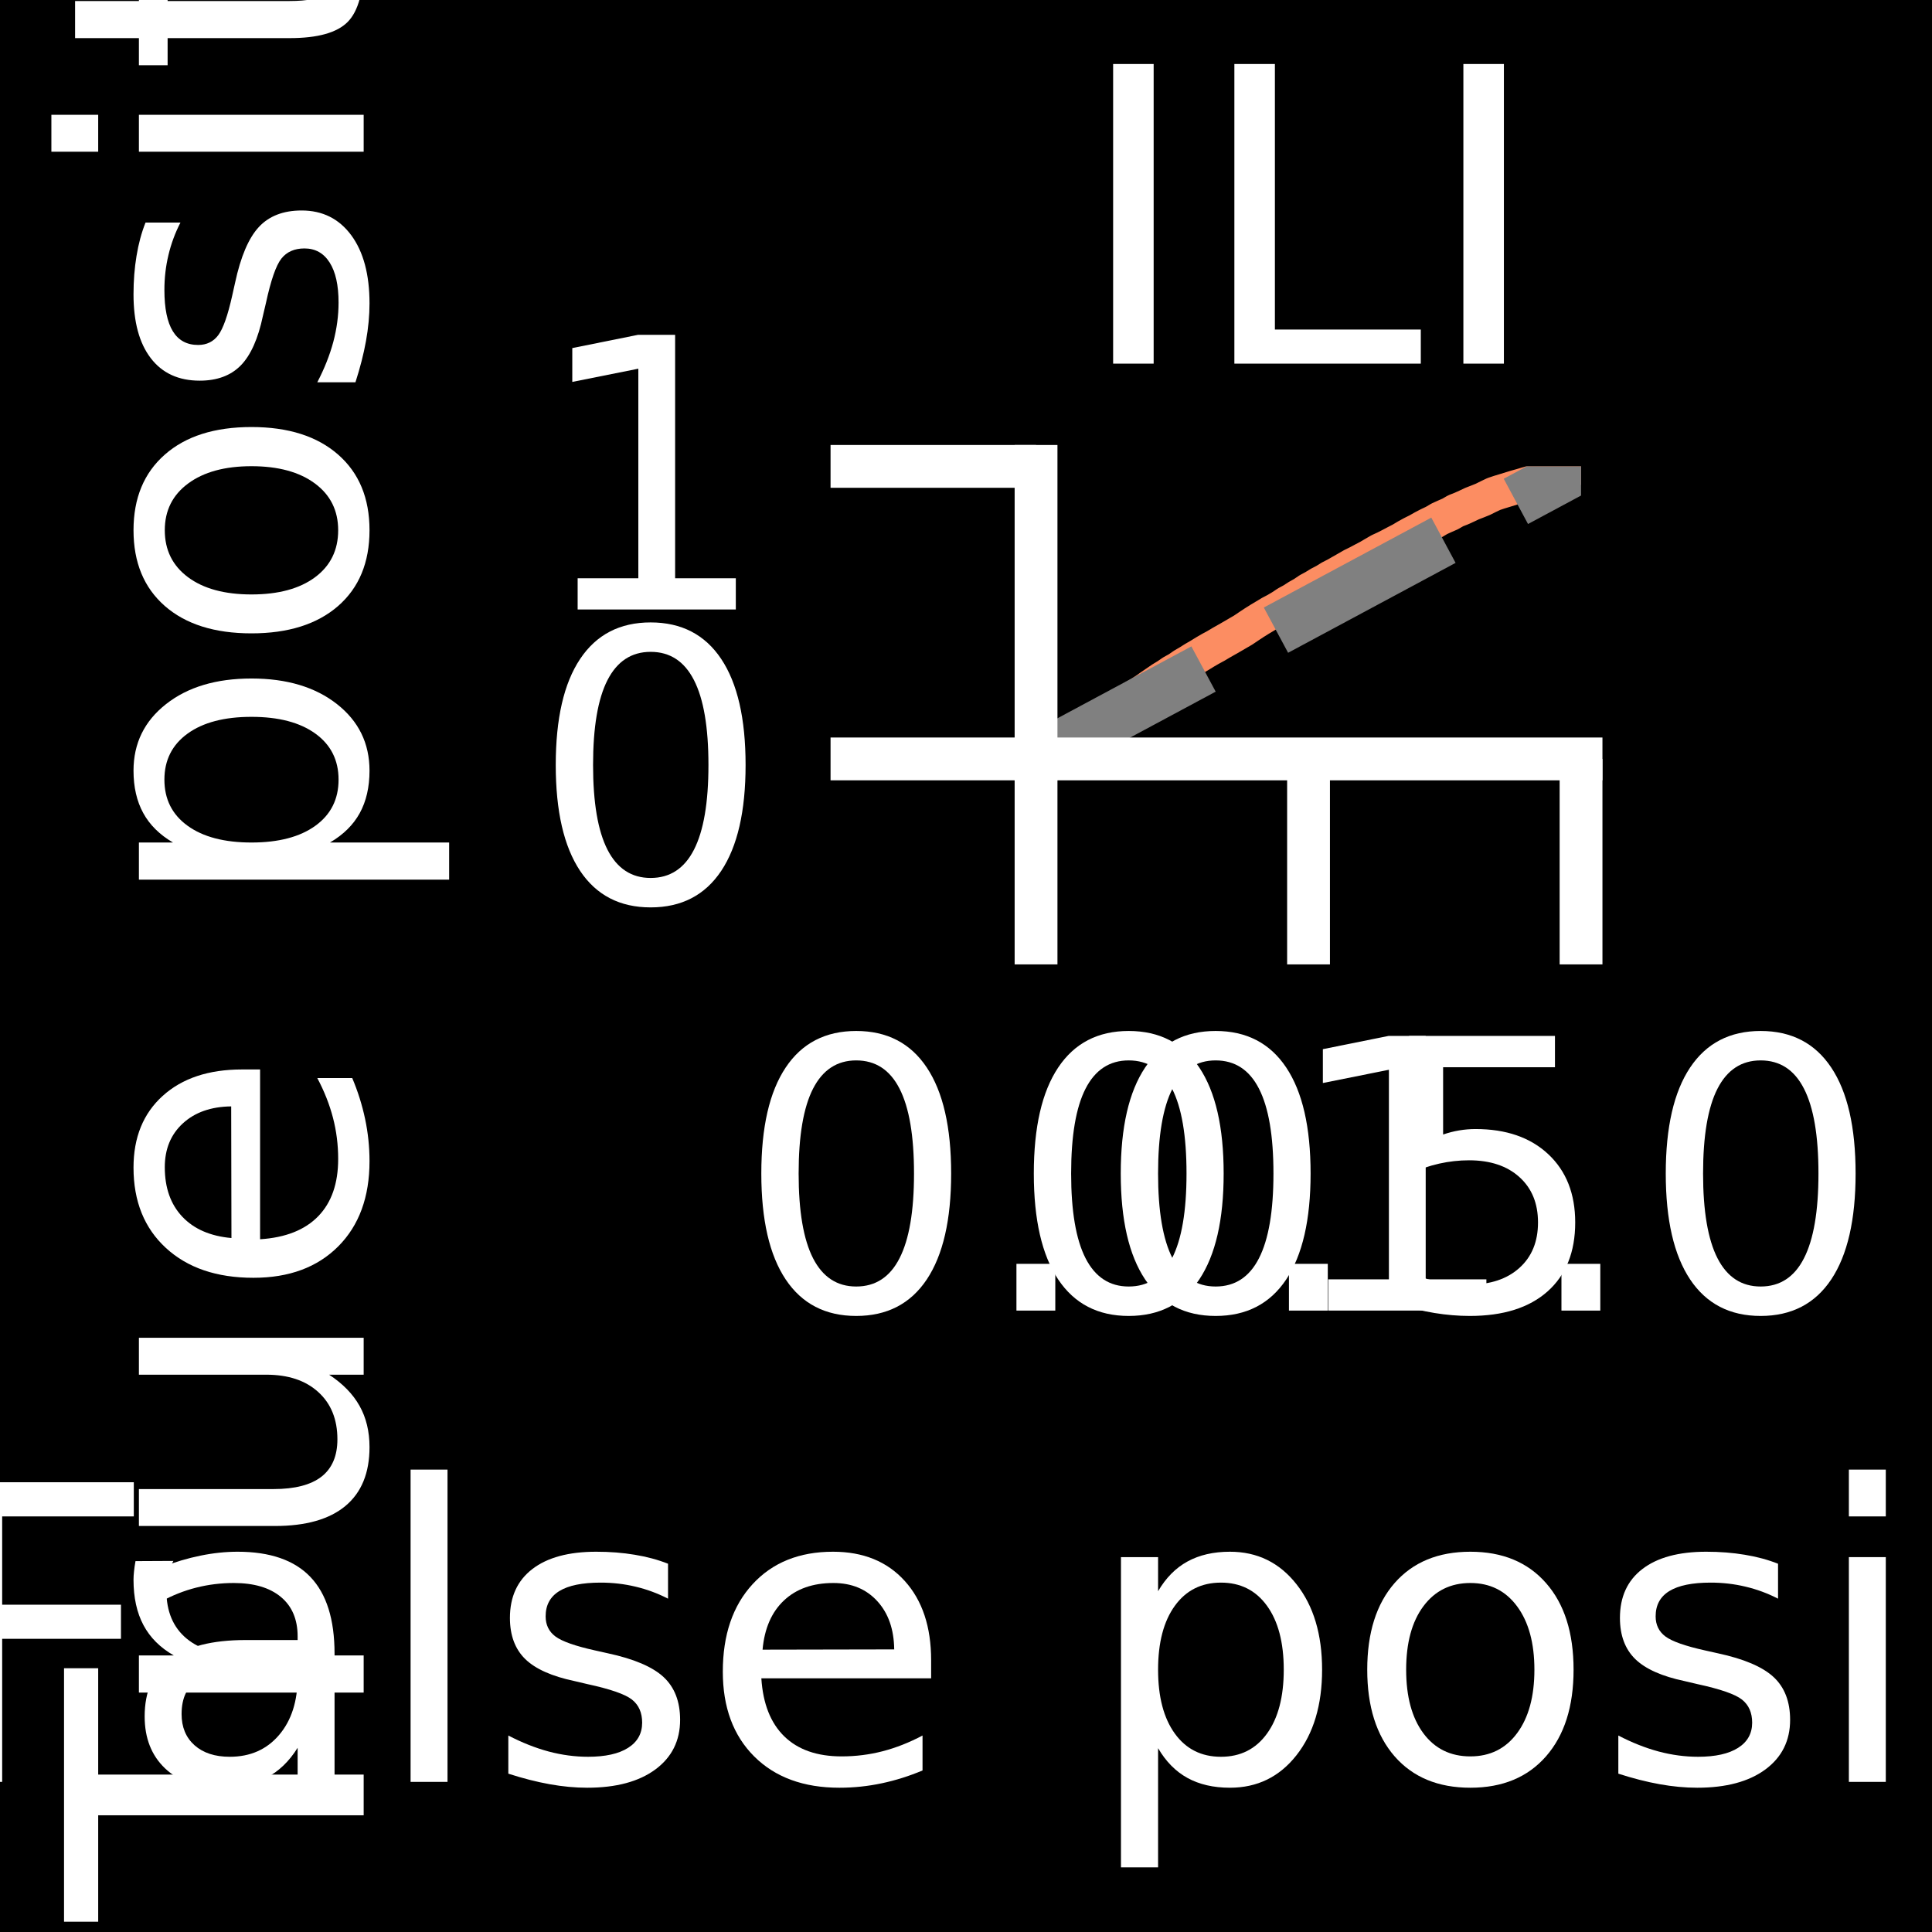
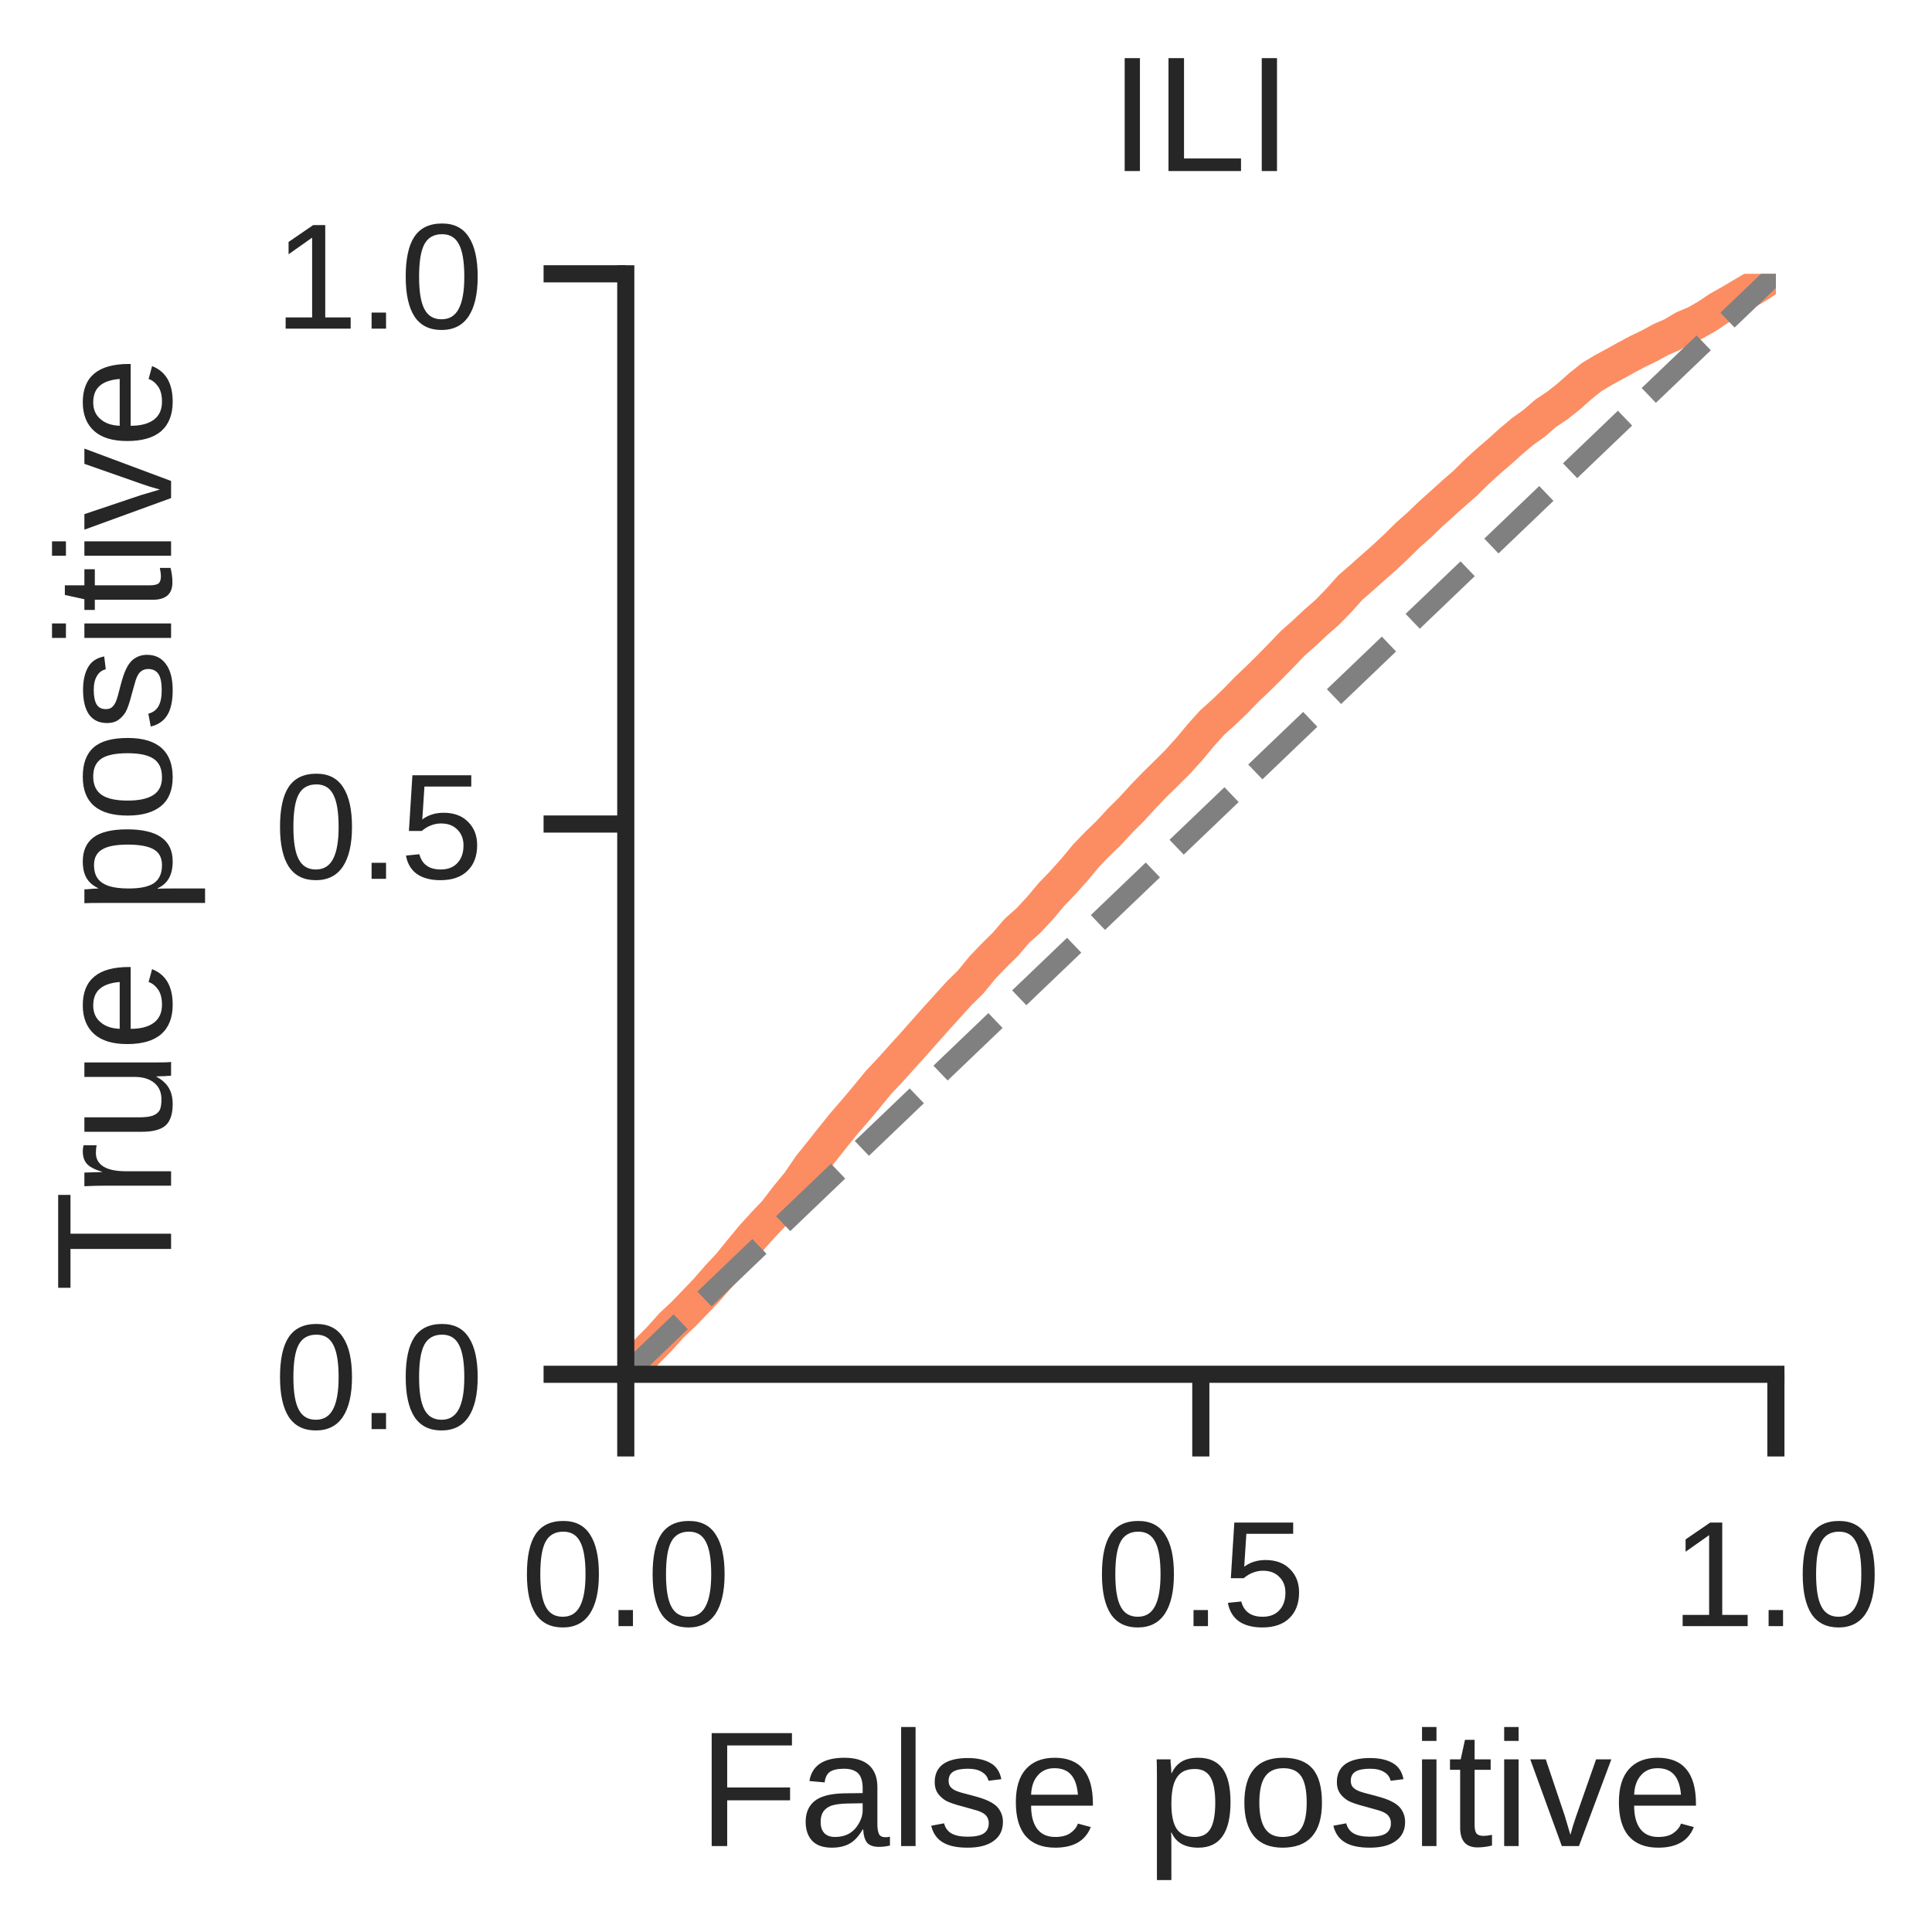
<svg xmlns="http://www.w3.org/2000/svg" xmlns:xlink="http://www.w3.org/1999/xlink" width="112.819pt" height="112.819pt" viewBox="0 0 112.819 112.819" version="1.1">
  <defs>
    <style type="text/css">*{stroke-linejoin: round; stroke-linecap: butt}</style>
  </defs>
  <g id="figure_1">
    <g id="patch_1">
-       <path d="M 0 112.819  L 112.819 112.819  L 112.819 0  L 0 0  z " />
+       <path d="M 0 112.819  L 112.819 112.819  L 112.819 0  L 0 0  z " style="fill: #ffffff" />
    </g>
    <g id="axes_1">
      <g id="patch_2">
-         <path d="M 60.5 44.317  L 92.325 44.317  L 92.325 27.235  L 60.5 27.235  z " />
-       </g>
-       <g id="FillBetweenPolyCollection_1">
-         <defs>
-           <path id="m354595a0b8" d="M 60.5 -68.502  L 60.5 -68.502  L 60.818 -68.654  L 61.136 -68.821  L 61.454 -68.988  L 61.773 -69.132  L 62.091 -69.293  L 62.409 -69.467  L 62.727 -69.618  L 63.046 -69.824  L 63.364 -70.018  L 63.682 -70.175  L 64 -70.397  L 64.319 -70.602  L 64.637 -70.785  L 64.955 -70.967  L 65.273 -71.21  L 65.592 -71.419  L 65.91 -71.628  L 66.228 -71.849  L 66.546 -72.039  L 66.865 -72.248  L 67.183 -72.465  L 67.501 -72.683  L 67.82 -72.894  L 68.138 -73.089  L 68.456 -73.31  L 68.774 -73.486  L 69.093 -73.703  L 69.411 -73.887  L 69.729 -74.086  L 70.047 -74.268  L 70.366 -74.464  L 70.684 -74.644  L 71.002 -74.813  L 71.32 -74.998  L 71.639 -75.182  L 71.957 -75.361  L 72.275 -75.547  L 72.593 -75.735  L 72.912 -75.942  L 73.23 -76.147  L 73.548 -76.357  L 73.866 -76.545  L 74.185 -76.736  L 74.503 -76.899  L 74.821 -77.084  L 75.139 -77.299  L 75.458 -77.473  L 75.776 -77.69  L 76.094 -77.87  L 76.412 -78.093  L 76.731 -78.263  L 77.049 -78.46  L 77.367 -78.622  L 77.685 -78.829  L 78.004 -78.991  L 78.322 -79.174  L 78.64 -79.358  L 78.958 -79.541  L 79.277 -79.697  L 79.595 -79.866  L 79.913 -80.033  L 80.231 -80.226  L 80.55 -80.415  L 80.868 -80.558  L 81.186 -80.72  L 81.505 -80.893  L 81.823 -81.056  L 82.141 -81.254  L 82.459 -81.428  L 82.778 -81.59  L 83.096 -81.779  L 83.414 -81.952  L 83.732 -82.101  L 84.051 -82.299  L 84.369 -82.444  L 84.687 -82.586  L 85.005 -82.769  L 85.324 -82.894  L 85.642 -83.041  L 85.96 -83.198  L 86.278 -83.325  L 86.597 -83.453  L 86.915 -83.65  L 87.233 -83.829  L 87.551 -83.943  L 87.87 -84.042  L 88.188 -84.143  L 88.506 -84.245  L 88.824 -84.337  L 89.143 -84.439  L 89.461 -84.528  L 89.779 -84.656  L 90.097 -84.739  L 90.416 -84.841  L 90.734 -84.978  L 91.052 -85.086  L 91.37 -85.196  L 91.689 -85.297  L 92.007 -85.437  L 92.325 -85.584  L 92.325 -85.584  L 92.325 -85.584  L 92.007 -85.493  L 91.689 -85.409  L 91.37 -85.31  L 91.052 -85.208  L 90.734 -85.098  L 90.416 -85.017  L 90.097 -84.923  L 89.779 -84.847  L 89.461 -84.76  L 89.143 -84.671  L 88.824 -84.583  L 88.506 -84.499  L 88.188 -84.406  L 87.87 -84.31  L 87.551 -84.215  L 87.233 -84.118  L 86.915 -83.995  L 86.597 -83.872  L 86.278 -83.742  L 85.96 -83.624  L 85.642 -83.481  L 85.324 -83.34  L 85.005 -83.216  L 84.687 -83.029  L 84.369 -82.893  L 84.051 -82.75  L 83.732 -82.57  L 83.414 -82.419  L 83.096 -82.262  L 82.778 -82.089  L 82.459 -81.934  L 82.141 -81.76  L 81.823 -81.575  L 81.505 -81.411  L 81.186 -81.247  L 80.868 -81.084  L 80.55 -80.935  L 80.231 -80.754  L 79.913 -80.572  L 79.595 -80.407  L 79.277 -80.237  L 78.958 -80.078  L 78.64 -79.897  L 78.322 -79.718  L 78.004 -79.537  L 77.685 -79.374  L 77.367 -79.185  L 77.049 -79.017  L 76.731 -78.824  L 76.412 -78.651  L 76.094 -78.443  L 75.776 -78.266  L 75.458 -78.072  L 75.139 -77.902  L 74.821 -77.692  L 74.503 -77.502  L 74.185 -77.329  L 73.866 -77.137  L 73.548 -76.946  L 73.23 -76.755  L 72.912 -76.537  L 72.593 -76.316  L 72.275 -76.133  L 71.957 -75.947  L 71.639 -75.762  L 71.32 -75.583  L 71.002 -75.39  L 70.684 -75.216  L 70.366 -75.027  L 70.047 -74.828  L 69.729 -74.642  L 69.411 -74.441  L 69.093 -74.253  L 68.774 -74.031  L 68.456 -73.855  L 68.138 -73.642  L 67.82 -73.45  L 67.501 -73.223  L 67.183 -73.005  L 66.865 -72.776  L 66.546 -72.564  L 66.228 -72.38  L 65.91 -72.158  L 65.592 -71.939  L 65.273 -71.72  L 64.955 -71.442  L 64.637 -71.251  L 64.319 -71.073  L 64 -70.868  L 63.682 -70.579  L 63.364 -70.384  L 63.046 -70.165  L 62.727 -69.943  L 62.409 -69.776  L 62.091 -69.566  L 61.773 -69.35  L 61.454 -69.176  L 61.136 -68.939  L 60.818 -68.709  L 60.5 -68.502  z " />
-         </defs>
-         <g clip-path="url(#p600f293aff)">
-           <use xlink:href="#m354595a0b8" x="0" y="112.819" style="fill: #fc8d62; fill-opacity: 0.2" />
-         </g>
+         <path d="M 36.542 80.251  L 103.703 80.251  L 103.703 15.989  L 36.542 15.989  z " style="fill: #ffffff" />
      </g>
      <g id="matplotlib.axis_1">
        <g id="xtick_1">
          <g id="line2d_1">
            <defs>
-               <path id="m56535c86e3" d="M 0 0  L 0 12  " style="stroke: #ffffff; stroke-width: 2.5" />
+               <path id="me16190154b" d="M 0 0  L 0 4.8  " style="stroke: #262626" />
            </defs>
            <g>
-               <use xlink:href="#m56535c86e3" x="60.5" y="44.317" style="fill: #ffffff; stroke: #ffffff; stroke-width: 2.5" />
+               <use xlink:href="#me16190154b" x="36.542" y="80.251" style="fill: #262626; stroke: #262626" />
            </g>
          </g>
          <g id="text_1">
-             <g style="fill: #ffffff" transform="translate(43.00618 76.53163) scale(0.22 -0.22)">
-               <defs>
-                 <path id="DejaVuSans-13" d="M 2034 4250  Q 1547 4250 1301 3770  Q 1056 3291 1056 2328  Q 1056 1369 1301 889  Q 1547 409 2034 409  Q 2525 409 2770 889  Q 3016 1369 3016 2328  Q 3016 3291 2770 3770  Q 2525 4250 2034 4250  z M 2034 4750  Q 2819 4750 3233 4129  Q 3647 3509 3647 2328  Q 3647 1150 3233 529  Q 2819 -91 2034 -91  Q 1250 -91 836 529  Q 422 1150 422 2328  Q 422 3509 836 4129  Q 1250 4750 2034 4750  z " transform="scale(0.015625)" />
-                 <path id="DejaVuSans-11" d="M 684 794  L 1344 794  L 1344 0  L 684 0  L 684 794  z " transform="scale(0.015625)" />
-               </defs>
-               <use xlink:href="#DejaVuSans-13" />
-               <use xlink:href="#DejaVuSans-11" transform="translate(63.625 0)" />
-               <use xlink:href="#DejaVuSans-13" transform="translate(95.40625 0)" />
-             </g>
+             <text style="font-size: 8.8px; font-family: 'Arial', 'DejaVu Sans', 'Liberation Sans', 'Bitstream Vera Sans', sans-serif; text-anchor: middle; fill: #262626" x="36.542" y="94.957" transform="rotate(-0 36.54162 94.95733)">0.0</text>
          </g>
        </g>
        <g id="xtick_2">
          <g id="line2d_2">
            <g>
-               <use xlink:href="#m56535c86e3" x="76.412" y="44.317" style="fill: #ffffff; stroke: #ffffff; stroke-width: 2.5" />
+               <use xlink:href="#me16190154b" x="70.122" y="80.251" style="fill: #262626; stroke: #262626" />
            </g>
          </g>
          <g id="text_2">
-             <g style="fill: #ffffff" transform="translate(58.91898 76.53163) scale(0.22 -0.22)">
-               <defs>
-                 <path id="DejaVuSans-18" d="M 691 4666  L 3169 4666  L 3169 4134  L 1269 4134  L 1269 2991  Q 1406 3038 1543 3061  Q 1681 3084 1819 3084  Q 2600 3084 3056 2656  Q 3513 2228 3513 1497  Q 3513 744 3044 326  Q 2575 -91 1722 -91  Q 1428 -91 1123 -41  Q 819 9 494 109  L 494 744  Q 775 591 1075 516  Q 1375 441 1709 441  Q 2250 441 2565 725  Q 2881 1009 2881 1497  Q 2881 1984 2565 2268  Q 2250 2553 1709 2553  Q 1456 2553 1204 2497  Q 953 2441 691 2322  L 691 4666  z " transform="scale(0.015625)" />
-               </defs>
-               <use xlink:href="#DejaVuSans-13" />
-               <use xlink:href="#DejaVuSans-11" transform="translate(63.625 0)" />
-               <use xlink:href="#DejaVuSans-18" transform="translate(95.40625 0)" />
-             </g>
+             <text style="font-size: 8.8px; font-family: 'Arial', 'DejaVu Sans', 'Liberation Sans', 'Bitstream Vera Sans', sans-serif; text-anchor: middle; fill: #262626" x="70.122" y="94.957" transform="rotate(-0 70.12214 94.95733)">0.5</text>
          </g>
        </g>
        <g id="xtick_3">
          <g id="line2d_3">
            <g>
-               <use xlink:href="#m56535c86e3" x="92.325" y="44.317" style="fill: #ffffff; stroke: #ffffff; stroke-width: 2.5" />
+               <use xlink:href="#me16190154b" x="103.703" y="80.251" style="fill: #262626; stroke: #262626" />
            </g>
          </g>
          <g id="text_3">
-             <g style="fill: #ffffff" transform="translate(74.83178 76.53163) scale(0.22 -0.22)">
-               <defs>
-                 <path id="DejaVuSans-14" d="M 794 531  L 1825 531  L 1825 4091  L 703 3866  L 703 4441  L 1819 4666  L 2450 4666  L 2450 531  L 3481 531  L 3481 0  L 794 0  L 794 531  z " transform="scale(0.015625)" />
-               </defs>
-               <use xlink:href="#DejaVuSans-14" />
-               <use xlink:href="#DejaVuSans-11" transform="translate(63.625 0)" />
-               <use xlink:href="#DejaVuSans-13" transform="translate(95.40625 0)" />
-             </g>
+             <text style="font-size: 8.8px; font-family: 'Arial', 'DejaVu Sans', 'Liberation Sans', 'Bitstream Vera Sans', sans-serif; text-anchor: middle; fill: #262626" x="103.703" y="94.957" transform="rotate(-0 103.7027 94.95733)">1.0</text>
          </g>
        </g>
        <g id="text_4">
-           <g style="fill: #ffffff" transform="translate(-4.595082 104.053) scale(0.24 -0.24)">
-             <defs>
-               <path id="DejaVuSans-29" d="M 628 4666  L 3309 4666  L 3309 4134  L 1259 4134  L 1259 2759  L 3109 2759  L 3109 2228  L 1259 2228  L 1259 0  L 628 0  L 628 4666  z " transform="scale(0.015625)" />
-               <path id="DejaVuSans-44" d="M 2194 1759  Q 1497 1759 1228 1600  Q 959 1441 959 1056  Q 959 750 1161 570  Q 1363 391 1709 391  Q 2188 391 2477 730  Q 2766 1069 2766 1631  L 2766 1759  L 2194 1759  z M 3341 1997  L 3341 0  L 2766 0  L 2766 531  Q 2569 213 2275 61  Q 1981 -91 1556 -91  Q 1019 -91 701 211  Q 384 513 384 1019  Q 384 1609 779 1909  Q 1175 2209 1959 2209  L 2766 2209  L 2766 2266  Q 2766 2663 2505 2880  Q 2244 3097 1772 3097  Q 1472 3097 1187 3025  Q 903 2953 641 2809  L 641 3341  Q 956 3463 1253 3523  Q 1550 3584 1831 3584  Q 2591 3584 2966 3190  Q 3341 2797 3341 1997  z " transform="scale(0.015625)" />
-               <path id="DejaVuSans-4f" d="M 603 4863  L 1178 4863  L 1178 0  L 603 0  L 603 4863  z " transform="scale(0.015625)" />
-               <path id="DejaVuSans-56" d="M 2834 3397  L 2834 2853  Q 2591 2978 2328 3040  Q 2066 3103 1784 3103  Q 1356 3103 1142 2972  Q 928 2841 928 2578  Q 928 2378 1081 2264  Q 1234 2150 1697 2047  L 1894 2003  Q 2506 1872 2764 1633  Q 3022 1394 3022 966  Q 3022 478 2636 193  Q 2250 -91 1575 -91  Q 1294 -91 989 -36  Q 684 19 347 128  L 347 722  Q 666 556 975 473  Q 1284 391 1588 391  Q 1994 391 2212 530  Q 2431 669 2431 922  Q 2431 1156 2273 1281  Q 2116 1406 1581 1522  L 1381 1569  Q 847 1681 609 1914  Q 372 2147 372 2553  Q 372 3047 722 3315  Q 1072 3584 1716 3584  Q 2034 3584 2315 3537  Q 2597 3491 2834 3397  z " transform="scale(0.015625)" />
-               <path id="DejaVuSans-48" d="M 3597 1894  L 3597 1613  L 953 1613  Q 991 1019 1311 708  Q 1631 397 2203 397  Q 2534 397 2845 478  Q 3156 559 3463 722  L 3463 178  Q 3153 47 2828 -22  Q 2503 -91 2169 -91  Q 1331 -91 842 396  Q 353 884 353 1716  Q 353 2575 817 3079  Q 1281 3584 2069 3584  Q 2775 3584 3186 3129  Q 3597 2675 3597 1894  z M 3022 2063  Q 3016 2534 2758 2815  Q 2500 3097 2075 3097  Q 1594 3097 1305 2825  Q 1016 2553 972 2059  L 3022 2063  z " transform="scale(0.015625)" />
-               <path id="DejaVuSans-3" transform="scale(0.015625)" />
-               <path id="DejaVuSans-53" d="M 1159 525  L 1159 -1331  L 581 -1331  L 581 3500  L 1159 3500  L 1159 2969  Q 1341 3281 1617 3432  Q 1894 3584 2278 3584  Q 2916 3584 3314 3078  Q 3713 2572 3713 1747  Q 3713 922 3314 415  Q 2916 -91 2278 -91  Q 1894 -91 1617 61  Q 1341 213 1159 525  z M 3116 1747  Q 3116 2381 2855 2742  Q 2594 3103 2138 3103  Q 1681 3103 1420 2742  Q 1159 2381 1159 1747  Q 1159 1113 1420 752  Q 1681 391 2138 391  Q 2594 391 2855 752  Q 3116 1113 3116 1747  z " transform="scale(0.015625)" />
-               <path id="DejaVuSans-52" d="M 1959 3097  Q 1497 3097 1228 2736  Q 959 2375 959 1747  Q 959 1119 1226 758  Q 1494 397 1959 397  Q 2419 397 2687 759  Q 2956 1122 2956 1747  Q 2956 2369 2687 2733  Q 2419 3097 1959 3097  z M 1959 3584  Q 2709 3584 3137 3096  Q 3566 2609 3566 1747  Q 3566 888 3137 398  Q 2709 -91 1959 -91  Q 1206 -91 779 398  Q 353 888 353 1747  Q 353 2609 779 3096  Q 1206 3584 1959 3584  z " transform="scale(0.015625)" />
-               <path id="DejaVuSans-4c" d="M 603 3500  L 1178 3500  L 1178 0  L 603 0  L 603 3500  z M 603 4863  L 1178 4863  L 1178 4134  L 603 4134  L 603 4863  z " transform="scale(0.015625)" />
-               <path id="DejaVuSans-57" d="M 1172 4494  L 1172 3500  L 2356 3500  L 2356 3053  L 1172 3053  L 1172 1153  Q 1172 725 1289 603  Q 1406 481 1766 481  L 2356 481  L 2356 0  L 1766 0  Q 1100 0 847 248  Q 594 497 594 1153  L 594 3053  L 172 3053  L 172 3500  L 594 3500  L 594 4494  L 1172 4494  z " transform="scale(0.015625)" />
-               <path id="DejaVuSans-59" d="M 191 3500  L 800 3500  L 1894 563  L 2988 3500  L 3597 3500  L 2284 0  L 1503 0  L 191 3500  z " transform="scale(0.015625)" />
-             </defs>
-             <use xlink:href="#DejaVuSans-29" />
-             <use xlink:href="#DejaVuSans-44" transform="translate(48.34375 0)" />
-             <use xlink:href="#DejaVuSans-4f" transform="translate(109.625 0)" />
-             <use xlink:href="#DejaVuSans-56" transform="translate(137.4062 0)" />
-             <use xlink:href="#DejaVuSans-48" transform="translate(189.5 0)" />
-             <use xlink:href="#DejaVuSans-3" transform="translate(251.0312 0)" />
-             <use xlink:href="#DejaVuSans-53" transform="translate(282.8125 0)" />
-             <use xlink:href="#DejaVuSans-52" transform="translate(346.2969 0)" />
-             <use xlink:href="#DejaVuSans-56" transform="translate(407.4844 0)" />
-             <use xlink:href="#DejaVuSans-4c" transform="translate(459.5781 0)" />
-             <use xlink:href="#DejaVuSans-57" transform="translate(487.3594 0)" />
-             <use xlink:href="#DejaVuSans-4c" transform="translate(526.5625 0)" />
-             <use xlink:href="#DejaVuSans-59" transform="translate(554.3438 0)" />
-             <use xlink:href="#DejaVuSans-48" transform="translate(613.5312 0)" />
-           </g>
+           <text style="font-size: 9.6px; font-family: 'Arial', 'DejaVu Sans', 'Liberation Sans', 'Bitstream Vera Sans', sans-serif; text-anchor: middle; fill: #262626" x="70.122" y="107.798" transform="rotate(-0 70.12214 107.7983)">False positive</text>
        </g>
      </g>
      <g id="matplotlib.axis_2">
        <g id="ytick_1">
          <g id="line2d_4">
            <defs>
-               <path id="m72028b52cb" d="M 0 0  L -12 0  " style="stroke: #ffffff; stroke-width: 2.5" />
+               <path id="mf61c20e994" d="M 0 0  L -4.8 0  " style="stroke: #262626" />
            </defs>
            <g>
-               <use xlink:href="#m72028b52cb" x="60.5" y="44.317" style="fill: #ffffff; stroke: #ffffff; stroke-width: 2.5" />
+               <use xlink:href="#mf61c20e994" x="36.542" y="80.251" style="fill: #262626; stroke: #262626" />
            </g>
          </g>
          <g id="text_5">
-             <g style="fill: #ffffff" transform="translate(31.00211 52.67421) scale(0.22 -0.22)">
-               <use xlink:href="#DejaVuSans-13" />
-             </g>
+             <text style="font-size: 8.8px; font-family: 'Arial', 'DejaVu Sans', 'Liberation Sans', 'Bitstream Vera Sans', sans-serif; text-anchor: end; fill: #262626" x="28.242" y="83.454" transform="rotate(-0 28.24161 83.45401)">0.0</text>
          </g>
        </g>
        <g id="ytick_2">
          <g id="line2d_5">
            <g>
-               <use xlink:href="#m72028b52cb" x="60.5" y="27.235" style="fill: #ffffff; stroke: #ffffff; stroke-width: 2.5" />
+               <use xlink:href="#mf61c20e994" x="36.542" y="48.12" style="fill: #262626; stroke: #262626" />
            </g>
          </g>
          <g id="text_6">
-             <g style="fill: #ffffff" transform="translate(31.00211 35.59204) scale(0.22 -0.22)">
-               <use xlink:href="#DejaVuSans-14" />
+             <text style="font-size: 8.8px; font-family: 'Arial', 'DejaVu Sans', 'Liberation Sans', 'Bitstream Vera Sans', sans-serif; text-anchor: end; fill: #262626" x="28.242" y="51.323" transform="rotate(-0 28.24161 51.32332)">0.5</text>
+           </g>
+         </g>
+         <g id="ytick_3">
+           <g id="line2d_6">
+             <g>
+               <use xlink:href="#mf61c20e994" x="36.542" y="15.989" style="fill: #262626; stroke: #262626" />
            </g>
          </g>
-         </g>
-         <g id="text_7">
-           <g style="fill: #ffffff" transform="translate(21.23649 112.1463) rotate(-90) scale(0.24 -0.24)">
-             <defs>
-               <path id="DejaVuSans-37" d="M -19 4666  L 3928 4666  L 3928 4134  L 2272 4134  L 2272 0  L 1638 0  L 1638 4134  L -19 4134  L -19 4666  z " transform="scale(0.015625)" />
-               <path id="DejaVuSans-55" d="M 2631 2963  Q 2534 3019 2420 3045  Q 2306 3072 2169 3072  Q 1681 3072 1420 2755  Q 1159 2438 1159 1844  L 1159 0  L 581 0  L 581 3500  L 1159 3500  L 1159 2956  Q 1341 3275 1631 3429  Q 1922 3584 2338 3584  Q 2397 3584 2469 3576  Q 2541 3569 2628 3553  L 2631 2963  z " transform="scale(0.015625)" />
-               <path id="DejaVuSans-58" d="M 544 1381  L 544 3500  L 1119 3500  L 1119 1403  Q 1119 906 1312 657  Q 1506 409 1894 409  Q 2359 409 2629 706  Q 2900 1003 2900 1516  L 2900 3500  L 3475 3500  L 3475 0  L 2900 0  L 2900 538  Q 2691 219 2414 64  Q 2138 -91 1772 -91  Q 1169 -91 856 284  Q 544 659 544 1381  z M 1991 3584  L 1991 3584  z " transform="scale(0.015625)" />
-             </defs>
-             <use xlink:href="#DejaVuSans-37" />
-             <use xlink:href="#DejaVuSans-55" transform="translate(46.375 0)" />
-             <use xlink:href="#DejaVuSans-58" transform="translate(87.48438 0)" />
-             <use xlink:href="#DejaVuSans-48" transform="translate(150.8594 0)" />
-             <use xlink:href="#DejaVuSans-3" transform="translate(212.3906 0)" />
-             <use xlink:href="#DejaVuSans-53" transform="translate(244.1719 0)" />
-             <use xlink:href="#DejaVuSans-52" transform="translate(307.6562 0)" />
-             <use xlink:href="#DejaVuSans-56" transform="translate(368.8438 0)" />
-             <use xlink:href="#DejaVuSans-4c" transform="translate(420.9375 0)" />
-             <use xlink:href="#DejaVuSans-57" transform="translate(448.7188 0)" />
-             <use xlink:href="#DejaVuSans-4c" transform="translate(487.9219 0)" />
-             <use xlink:href="#DejaVuSans-59" transform="translate(515.7031 0)" />
-             <use xlink:href="#DejaVuSans-48" transform="translate(574.8906 0)" />
+           <g id="text_7">
+             <text style="font-size: 8.8px; font-family: 'Arial', 'DejaVu Sans', 'Liberation Sans', 'Bitstream Vera Sans', sans-serif; text-anchor: end; fill: #262626" x="28.242" y="19.193" transform="rotate(-0 28.24161 19.19262)">1.0</text>
          </g>
        </g>
+         <g id="text_8">
+           <text style="font-size: 9.6px; font-family: 'Arial', 'DejaVu Sans', 'Liberation Sans', 'Bitstream Vera Sans', sans-serif; text-anchor: middle; fill: #262626" x="9.989" y="48.12" transform="rotate(-90 9.989302 48.12)">True positive</text>
+         </g>
      </g>
-       <g id="line2d_6">
-         <path d="M 60.5 44.317  L 60.818 44.137  L 61.136 43.939  L 61.454 43.737  L 61.773 43.578  L 62.091 43.39  L 62.409 43.197  L 62.727 43.038  L 63.046 42.825  L 63.364 42.618  L 63.682 42.442  L 64 42.186  L 64.319 41.981  L 64.637 41.801  L 64.955 41.614  L 65.273 41.354  L 65.592 41.14  L 65.91 40.926  L 66.228 40.705  L 66.546 40.517  L 66.865 40.307  L 67.183 40.084  L 67.501 39.866  L 67.82 39.647  L 68.138 39.453  L 68.456 39.236  L 68.774 39.061  L 69.093 38.841  L 69.411 38.655  L 69.729 38.455  L 70.047 38.271  L 70.366 38.074  L 70.684 37.889  L 71.002 37.717  L 71.32 37.528  L 71.639 37.347  L 71.957 37.165  L 72.275 36.979  L 72.593 36.794  L 72.912 36.579  L 73.23 36.368  L 73.548 36.168  L 73.866 35.978  L 74.185 35.786  L 74.503 35.619  L 74.821 35.431  L 75.139 35.219  L 75.458 35.046  L 75.776 34.841  L 76.094 34.662  L 76.412 34.447  L 76.731 34.275  L 77.049 34.08  L 77.367 33.915  L 77.685 33.718  L 78.004 33.555  L 78.322 33.373  L 78.64 33.192  L 78.958 33.009  L 79.277 32.852  L 79.595 32.683  L 79.913 32.516  L 80.231 32.329  L 80.55 32.144  L 80.868 31.998  L 81.186 31.836  L 81.505 31.667  L 81.823 31.503  L 82.141 31.312  L 82.459 31.138  L 82.778 30.979  L 83.096 30.799  L 83.414 30.633  L 83.732 30.483  L 84.051 30.294  L 84.369 30.15  L 84.687 30.011  L 85.005 29.826  L 85.324 29.702  L 85.642 29.558  L 85.96 29.408  L 86.278 29.285  L 86.597 29.156  L 86.915 28.997  L 87.233 28.846  L 87.551 28.74  L 87.87 28.643  L 88.188 28.545  L 88.506 28.447  L 88.824 28.359  L 89.143 28.264  L 89.461 28.175  L 89.779 28.067  L 90.097 27.988  L 90.416 27.89  L 90.734 27.781  L 91.052 27.672  L 91.37 27.566  L 91.689 27.466  L 92.007 27.354  L 92.325 27.235  " clip-path="url(#p600f293aff)" style="fill: none; stroke: #fc8d62; stroke-width: 2; stroke-linecap: square" />
+       <g id="FillBetweenPolyCollection_1">
+         <defs>
+           <path id="m5efa6f2bb3" d="M 36.542 -32.568  L 36.542 -32.568  L 37.213 -33.167  L 37.885 -33.752  L 38.556 -34.296  L 39.228 -34.968  L 39.9 -35.516  L 40.571 -36.165  L 41.243 -36.823  L 41.914 -37.534  L 42.586 -38.235  L 43.258 -38.898  L 43.929 -39.694  L 44.601 -40.452  L 45.273 -41.16  L 45.944 -41.975  L 46.616 -42.753  L 47.287 -43.714  L 47.959 -44.549  L 48.631 -45.393  L 49.302 -46.222  L 49.974 -46.98  L 50.645 -47.766  L 51.317 -48.57  L 51.989 -49.284  L 52.66 -50.043  L 53.332 -50.786  L 54.003 -51.538  L 54.675 -52.303  L 55.347 -53.036  L 56.018 -53.769  L 56.69 -54.43  L 57.362 -55.245  L 58.033 -55.936  L 58.705 -56.603  L 59.376 -57.377  L 60.048 -57.977  L 60.72 -58.677  L 61.391 -59.48  L 62.063 -60.149  L 62.734 -60.925  L 63.406 -61.734  L 64.078 -62.435  L 64.749 -63.081  L 65.421 -63.805  L 66.092 -64.453  L 66.764 -65.203  L 67.436 -65.919  L 68.107 -66.568  L 68.779 -67.24  L 69.451 -68.024  L 70.122 -68.846  L 70.794 -69.594  L 71.465 -70.193  L 72.137 -70.845  L 72.809 -71.54  L 73.48 -72.188  L 74.152 -72.869  L 74.823 -73.554  L 75.495 -74.258  L 76.167 -74.846  L 76.838 -75.465  L 77.51 -76.052  L 78.181 -76.751  L 78.853 -77.523  L 79.525 -78.11  L 80.196 -78.701  L 80.868 -79.309  L 81.54 -79.936  L 82.211 -80.594  L 82.883 -81.208  L 83.554 -81.875  L 84.226 -82.495  L 84.898 -83.108  L 85.569 -83.732  L 86.241 -84.421  L 86.912 -85.044  L 87.584 -85.63  L 88.256 -86.234  L 88.927 -86.796  L 89.599 -87.292  L 90.27 -87.901  L 90.942 -88.344  L 91.614 -88.892  L 92.285 -89.63  L 92.957 -90.283  L 93.629 -90.704  L 94.3 -91.077  L 94.972 -91.455  L 95.643 -91.828  L 96.315 -92.163  L 96.987 -92.556  L 97.658 -92.849  L 98.33 -93.332  L 99.001 -93.623  L 99.673 -94.014  L 100.345 -94.573  L 101.016 -94.948  L 101.688 -95.36  L 102.359 -95.756  L 103.031 -96.284  L 103.703 -96.83  L 103.703 -96.83  L 103.703 -96.83  L 103.031 -96.493  L 102.359 -96.177  L 101.688 -95.786  L 101.016 -95.4  L 100.345 -95.023  L 99.673 -94.674  L 99.001 -94.302  L 98.33 -94.038  L 97.658 -93.716  L 96.987 -93.425  L 96.315 -93.087  L 95.643 -92.776  L 94.972 -92.433  L 94.3 -92.068  L 93.629 -91.71  L 92.957 -91.333  L 92.285 -90.91  L 91.614 -90.454  L 90.942 -89.938  L 90.27 -89.488  L 89.599 -88.927  L 88.927 -88.467  L 88.256 -87.901  L 87.584 -87.293  L 86.912 -86.728  L 86.241 -86.128  L 85.569 -85.484  L 84.898 -84.941  L 84.226 -84.339  L 83.554 -83.754  L 82.883 -83.133  L 82.211 -82.553  L 81.54 -81.886  L 80.868 -81.256  L 80.196 -80.68  L 79.525 -80.073  L 78.853 -79.494  L 78.181 -78.764  L 77.51 -78.084  L 76.838 -77.493  L 76.167 -76.854  L 75.495 -76.258  L 74.823 -75.56  L 74.152 -74.874  L 73.48 -74.229  L 72.809 -73.596  L 72.137 -72.914  L 71.465 -72.271  L 70.794 -71.67  L 70.122 -70.93  L 69.451 -70.136  L 68.779 -69.432  L 68.107 -68.766  L 67.436 -68.1  L 66.764 -67.424  L 66.092 -66.701  L 65.421 -66.017  L 64.749 -65.282  L 64.078 -64.633  L 63.406 -63.938  L 62.734 -63.123  L 62.063 -62.4  L 61.391 -61.675  L 60.72 -60.873  L 60.048 -60.135  L 59.376 -59.536  L 58.705 -58.74  L 58.033 -58.086  L 57.362 -57.377  L 56.69 -56.54  L 56.018 -55.883  L 55.347 -55.133  L 54.675 -54.386  L 54.003 -53.633  L 53.332 -52.872  L 52.66 -52.136  L 51.989 -51.399  L 51.317 -50.691  L 50.645 -49.85  L 49.974 -49.034  L 49.302 -48.245  L 48.631 -47.414  L 47.959 -46.565  L 47.287 -45.722  L 46.616 -44.721  L 45.944 -43.865  L 45.273 -42.926  L 44.601 -42.225  L 43.929 -41.493  L 43.258 -40.674  L 42.586 -39.676  L 41.914 -38.938  L 41.243 -38.104  L 40.571 -37.361  L 39.9 -36.623  L 39.228 -35.911  L 38.556 -35.08  L 37.885 -34.266  L 37.213 -33.401  L 36.542 -32.568  z " />
+         </defs>
+         <g clip-path="url(#pc3249894cb)">
+           <use xlink:href="#m5efa6f2bb3" x="0" y="112.819" style="fill: #fc8d62; fill-opacity: 0.2" />
+         </g>
      </g>
      <g id="line2d_7">
-         <path d="M 60.5 44.317  L 92.325 27.235  " clip-path="url(#p600f293aff)" style="fill: none; stroke-dasharray: 11.1,4.8; stroke-dashoffset: 0; stroke: #808080; stroke-width: 3" />
+         <path d="M 36.542 80.251  L 37.213 79.535  L 37.885 78.81  L 38.556 78.131  L 39.228 77.379  L 39.9 76.75  L 40.571 76.056  L 41.243 75.355  L 41.914 74.583  L 42.586 73.863  L 43.258 73.033  L 43.929 72.225  L 44.601 71.481  L 45.273 70.776  L 45.944 69.899  L 46.616 69.082  L 47.287 68.101  L 47.959 67.262  L 48.631 66.416  L 49.302 65.585  L 49.974 64.812  L 50.645 64.011  L 51.317 63.189  L 51.989 62.477  L 52.66 61.73  L 53.332 60.99  L 54.003 60.233  L 54.675 59.474  L 55.347 58.734  L 56.018 57.993  L 56.69 57.334  L 57.362 56.508  L 58.033 55.808  L 58.705 55.147  L 59.376 54.362  L 60.048 53.763  L 60.72 53.044  L 61.391 52.241  L 62.063 51.545  L 62.734 50.795  L 63.406 49.983  L 64.078 49.285  L 64.749 48.638  L 65.421 47.908  L 66.092 47.242  L 66.764 46.506  L 67.436 45.809  L 68.107 45.152  L 68.779 44.483  L 69.451 43.739  L 70.122 42.931  L 70.794 42.187  L 71.465 41.587  L 72.137 40.94  L 72.809 40.25  L 73.48 39.61  L 74.152 38.948  L 74.823 38.262  L 75.495 37.561  L 76.167 36.969  L 76.838 36.34  L 77.51 35.751  L 78.181 35.062  L 78.853 34.311  L 79.525 33.727  L 80.196 33.128  L 80.868 32.536  L 81.54 31.908  L 82.211 31.245  L 82.883 30.649  L 83.554 30.004  L 84.226 29.402  L 84.898 28.794  L 85.569 28.211  L 86.241 27.545  L 86.912 26.933  L 87.584 26.357  L 88.256 25.752  L 88.927 25.188  L 89.599 24.71  L 90.27 24.124  L 90.942 23.678  L 91.614 23.146  L 92.285 22.549  L 92.957 22.011  L 93.629 21.612  L 94.3 21.247  L 94.972 20.875  L 95.643 20.517  L 96.315 20.194  L 96.987 19.828  L 97.658 19.537  L 98.33 19.134  L 99.001 18.856  L 99.673 18.475  L 100.345 18.021  L 101.016 17.645  L 101.688 17.246  L 102.359 16.852  L 103.031 16.43  L 103.703 15.989  " clip-path="url(#pc3249894cb)" style="fill: none; stroke: #fc8d62; stroke-width: 2; stroke-linecap: round" />
+       </g>
+       <g id="line2d_8">
+         <path d="M 36.542 80.251  L 103.703 15.989  " clip-path="url(#pc3249894cb)" style="fill: none; stroke-dasharray: 4.44,1.92; stroke-dashoffset: 0; stroke: #808080; stroke-width: 1.2" />
      </g>
      <g id="patch_3">
-         <path d="M 60.5 44.317  L 60.5 27.235  " style="fill: none; stroke: #ffffff; stroke-width: 2.5; stroke-linejoin: miter; stroke-linecap: square" />
+         <path d="M 36.542 80.251  L 36.542 15.989  " style="fill: none; stroke: #262626; stroke-linejoin: miter; stroke-linecap: square" />
      </g>
      <g id="patch_4">
-         <path d="M 60.5 44.317  L 92.325 44.317  " style="fill: none; stroke: #ffffff; stroke-width: 2.5; stroke-linejoin: miter; stroke-linecap: square" />
+         <path d="M 36.542 80.251  L 103.703 80.251  " style="fill: none; stroke: #262626; stroke-linejoin: miter; stroke-linecap: square" />
      </g>
-       <g id="text_8">
-         <g style="fill: #ffffff" transform="translate(62.64617 21.23462) scale(0.24 -0.24)">
-           <defs>
-             <path id="DejaVuSans-2c" d="M 628 4666  L 1259 4666  L 1259 0  L 628 0  L 628 4666  z " transform="scale(0.015625)" />
-             <path id="DejaVuSans-2f" d="M 628 4666  L 1259 4666  L 1259 531  L 3531 531  L 3531 0  L 628 0  L 628 4666  z " transform="scale(0.015625)" />
-           </defs>
-           <use xlink:href="#DejaVuSans-2c" />
-           <use xlink:href="#DejaVuSans-2f" transform="translate(29.5 0)" />
-           <use xlink:href="#DejaVuSans-2c" transform="translate(85.21875 0)" />
-         </g>
+       <g id="text_9">
+         <text style="font-size: 9.6px; font-family: 'Arial', 'DejaVu Sans', 'Liberation Sans', 'Bitstream Vera Sans', sans-serif; text-anchor: middle; fill: #262626" x="70.122" y="9.989" transform="rotate(-0 70.12214 9.989303)">ILI</text>
      </g>
      <g id="legend_1" />
    </g>
  </g>
  <defs>
-     <clipPath id="p600f293aff">
-       <rect x="60.5" y="27.235" width="31.826" height="17.082" />
+     <clipPath id="pc3249894cb">
+       <rect x="36.542" y="15.989" width="67.161" height="64.261" />
    </clipPath>
  </defs>
</svg>
